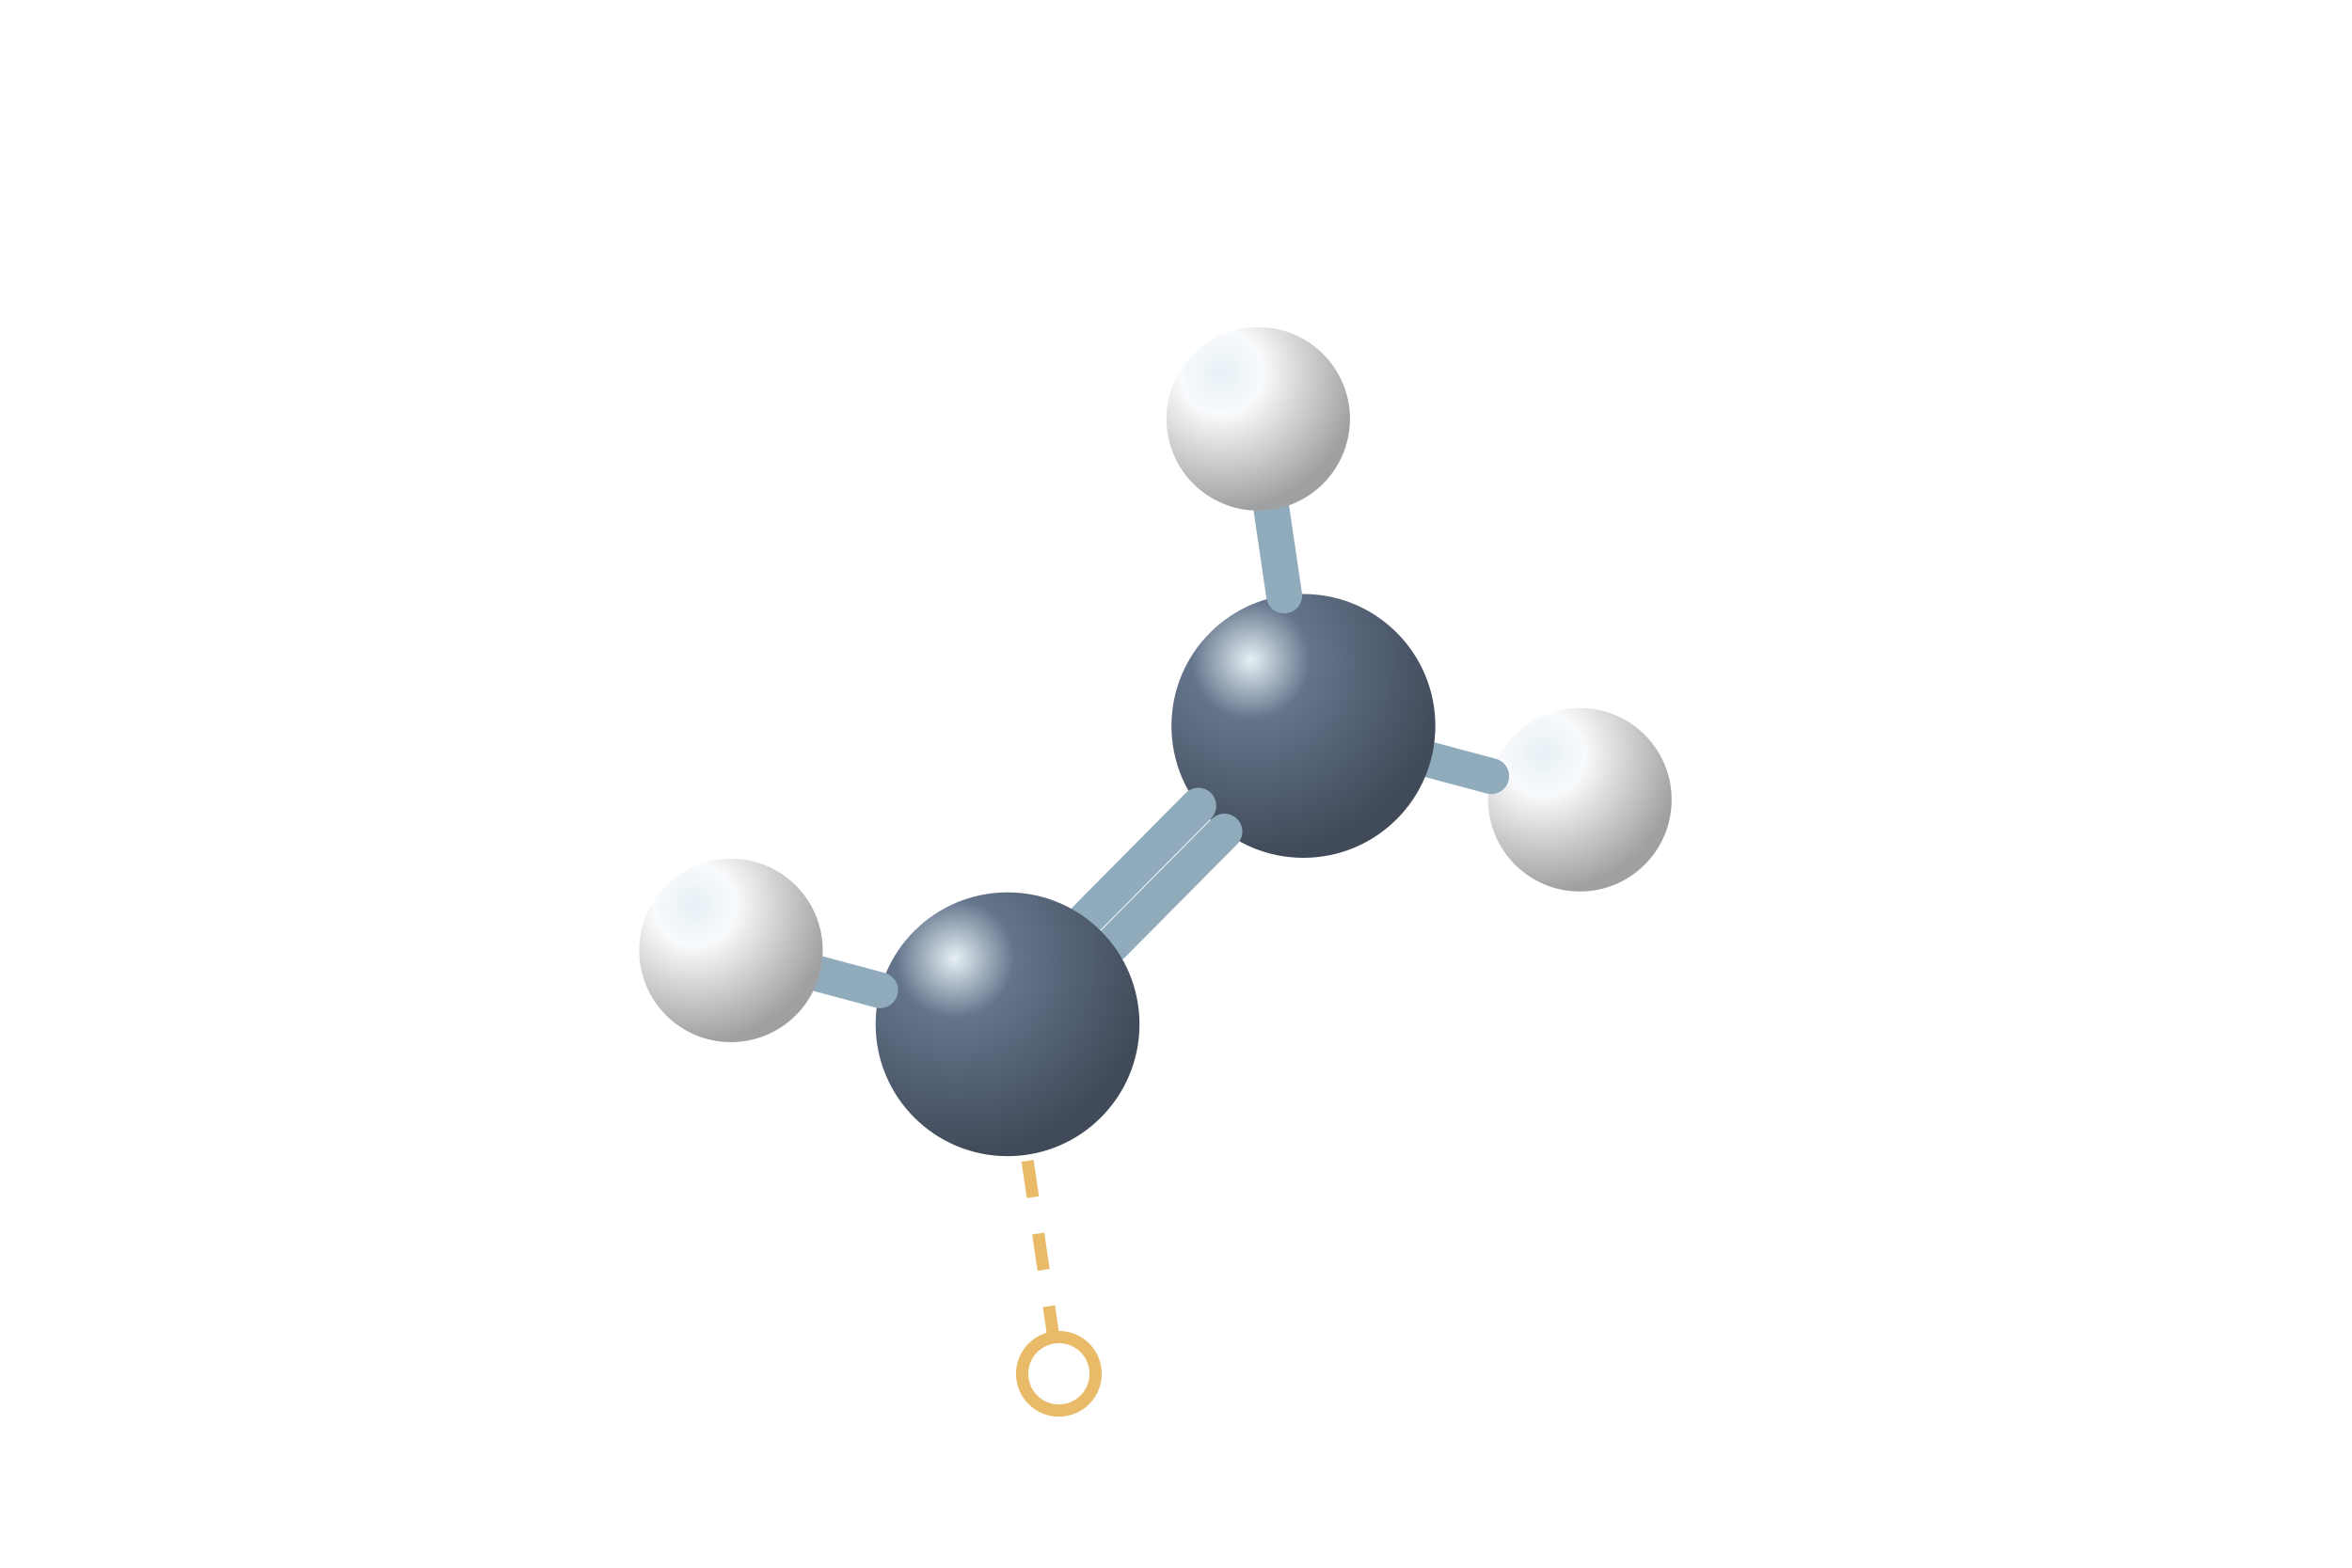
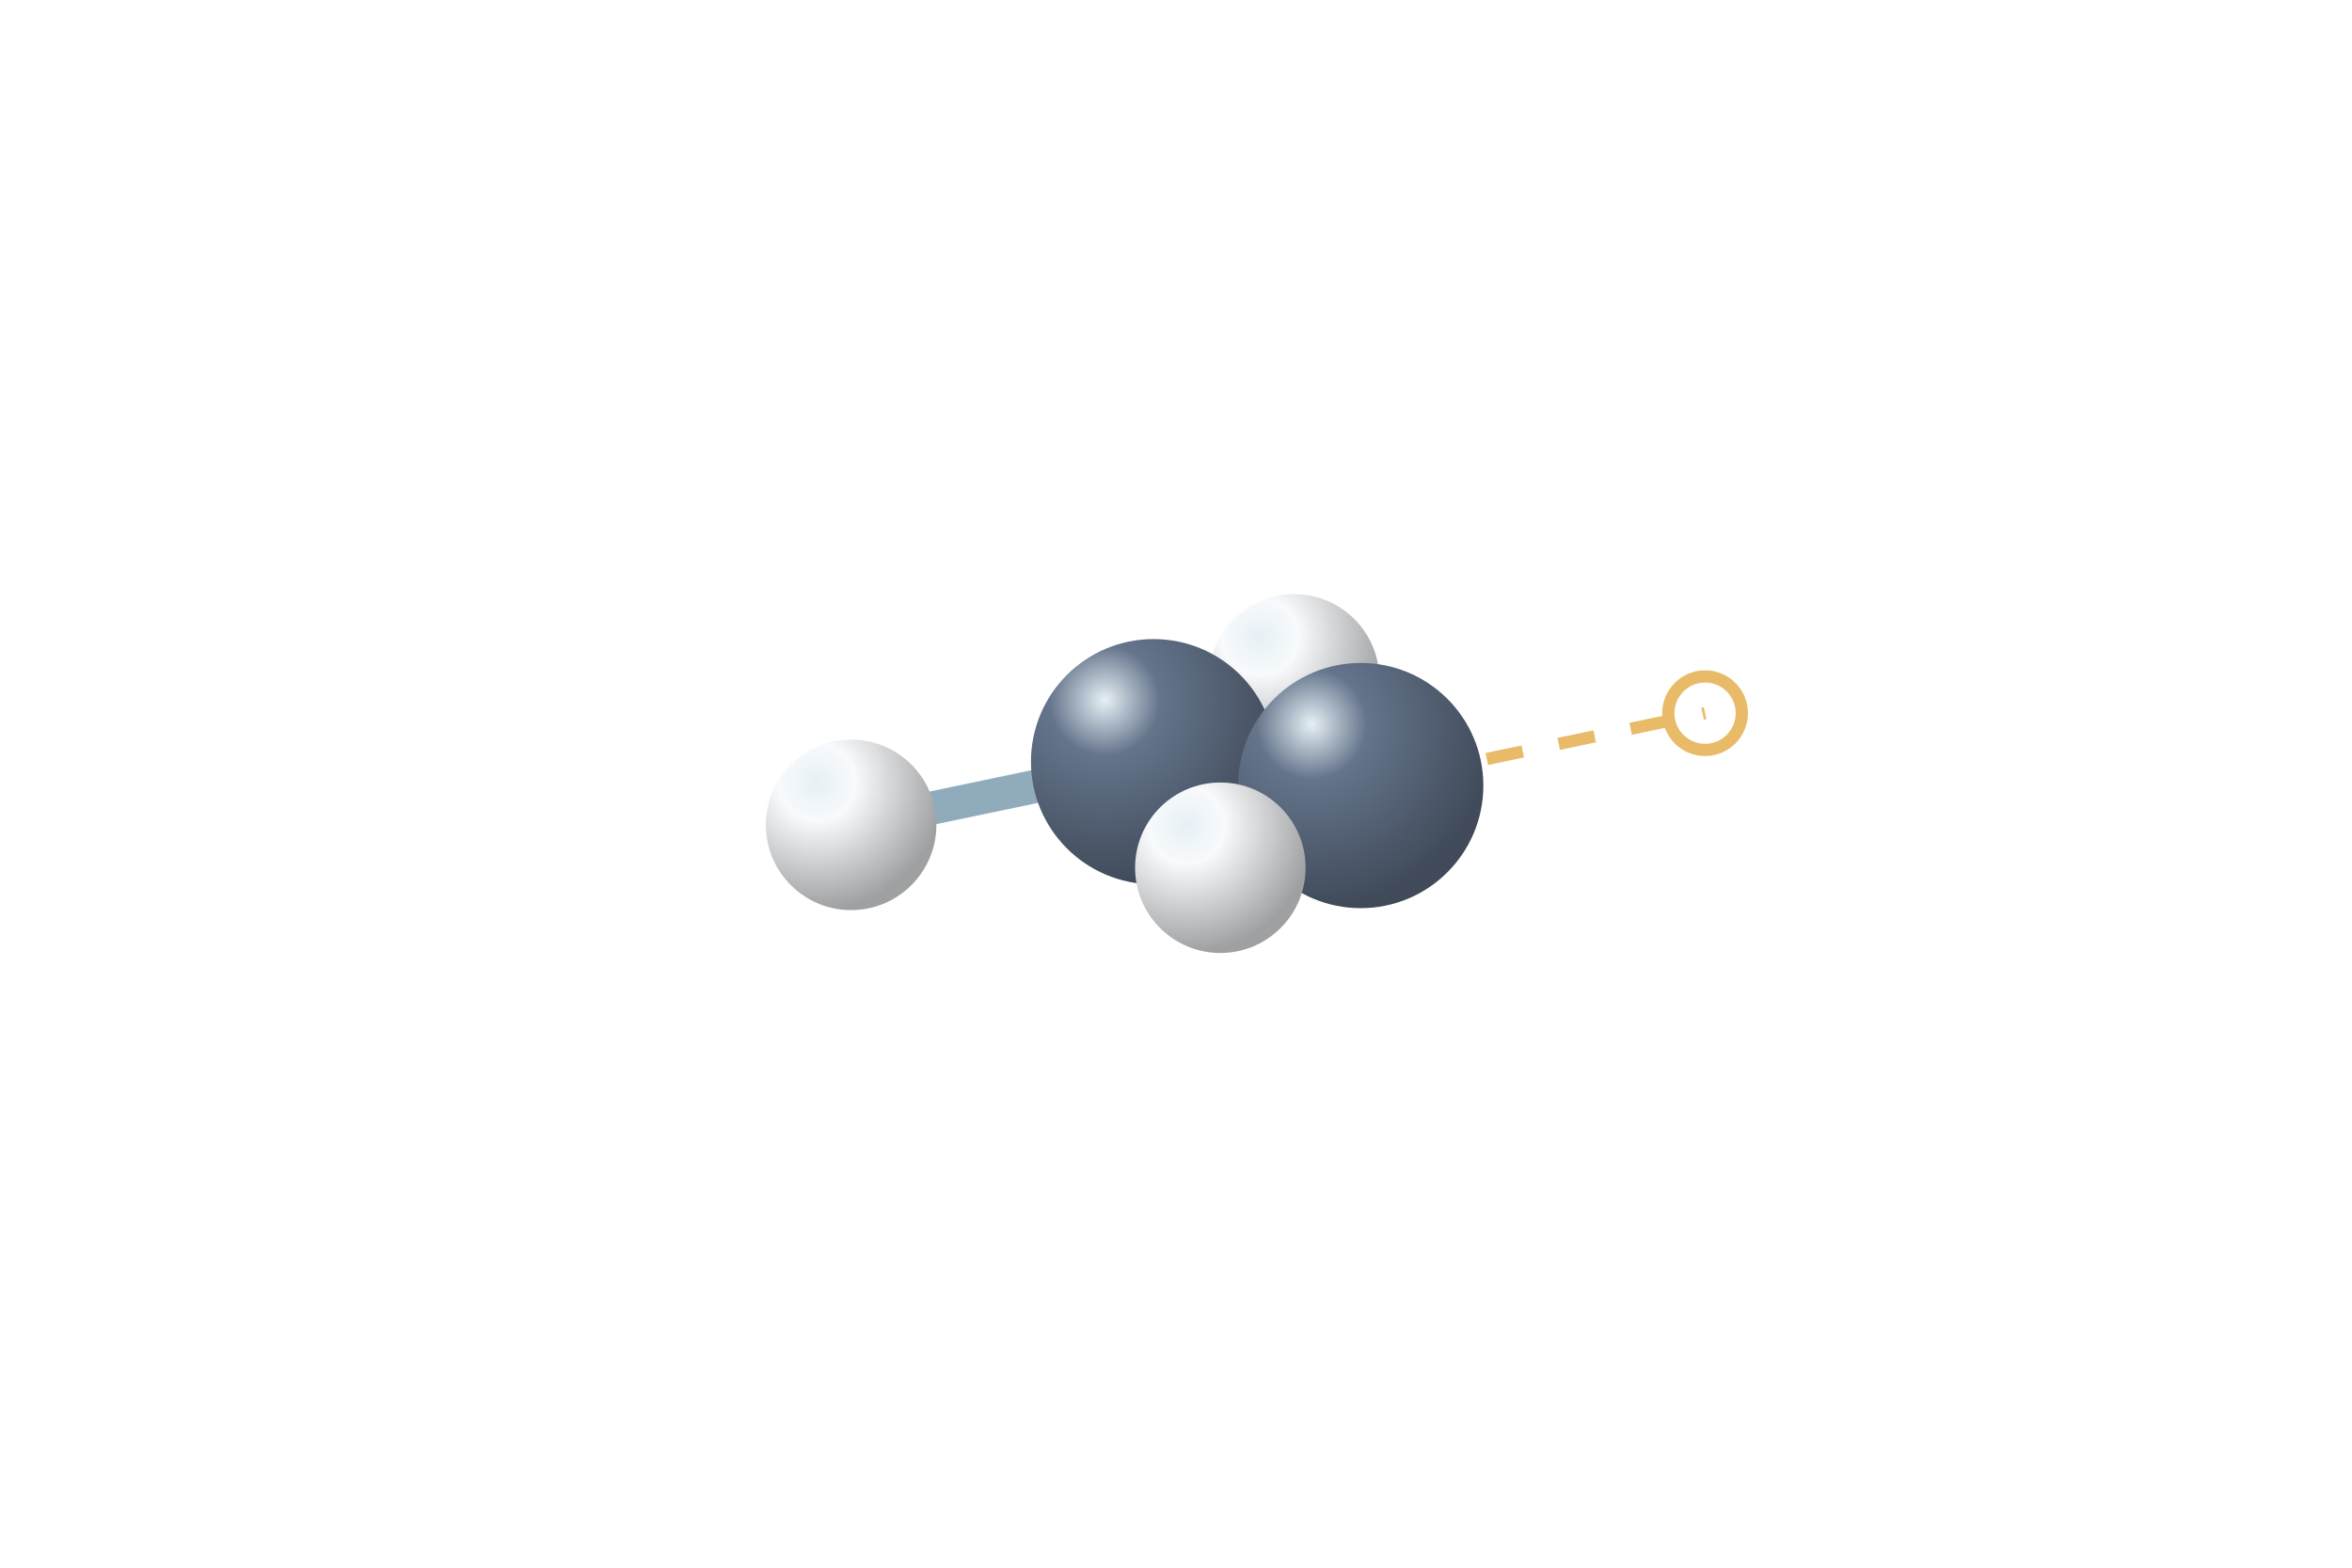
- <svg xmlns="http://www.w3.org/2000/svg" viewBox="0 0 192 128">
+ <svg xmlns="http://www.w3.org/2000/svg" data-canonical-part-view="true" data-part-view-pitch="-1.308997" data-part-view-yaw="5.497787" data-part-view-roll="2.094395" viewBox="0 0 192 128">
  <defs>
    <radialGradient id="C" cx="30%" cy="25%" r="75%">
      <stop stop-color="#e6f0f5" />
      <stop offset=".3" stop-color="#64748b" />
      <stop offset="1" stop-color="#404a59" />
    </radialGradient>
    <radialGradient id="H" cx="30%" cy="25%" r="75%">
      <stop stop-color="#e6f0f5" />
      <stop offset=".3" stop-color="#f8fafc" />
      <stop offset="1" stop-color="#9fa0a1" />
    </radialGradient>
  </defs>
-   <circle cx="128.97" cy="65.3" r="7.49" fill="url(#H)" />
-   <path d="M116.8 62.05L121.73 63.37" stroke="#90acbc" stroke-width="2.93" stroke-linecap="round" />
-   <circle cx="86.44" cy="112.17" r="3" fill="none" stroke="#e9bb69" />
-   <path d="M83.88 94.78L86.44 112.17" stroke="#e9bb69" stroke-dasharray="3 3" />
-   <circle cx="106.4" cy="59.27" r="10.77" fill="url(#C)" />
-   <path d="M88.69 75L97.82 65.79" stroke="#90acbc" stroke-width="2.93" stroke-linecap="round" />
-   <path d="M90.82 77.11L99.95 67.9" stroke="#90acbc" stroke-width="2.93" stroke-linecap="round" />
-   <path d="M104.83 48.62L103.8 41.61" stroke="#90acbc" stroke-width="2.93" stroke-linecap="round" />
-   <circle cx="82.25" cy="83.63" r="10.77" fill="url(#C)" />
-   <circle cx="102.71" cy="34.2" r="7.49" fill="url(#H)" />
-   <path d="M71.84 80.85L66.91 79.53" stroke="#90acbc" stroke-width="2.93" stroke-linecap="round" />
-   <circle cx="59.67" cy="77.6" r="7.49" fill="url(#H)" />
+   <circle data-atom-index="4" cx="105.64" cy="55.47" r="6.96" fill="url(#H)" />
+   <path d="M84.38 64.24L76.3 65.93" stroke="#90acbc" stroke-width="2.72" stroke-linecap="round" />
+   <circle data-atom-index="1" cx="94.17" cy="62.19" r="10.01" fill="url(#C)" />
+   <circle data-atom-index="3" cx="69.48" cy="67.35" r="6.96" fill="url(#H)" />
+   <circle data-attachment-marker="true" data-port-index="0" cx="139.19" cy="58.23" r="3" fill="none" stroke="#e9bb69" />
+   <path data-attachment-ray="true" data-port-index="0" d="M121.37 61.97L139.19 58.23" stroke="#e9bb69" stroke-dasharray="3 3" />
+   <circle data-atom-index="0" cx="111.08" cy="64.14" r="10.01" fill="url(#C)" />
+   <circle data-atom-index="2" cx="99.62" cy="70.85" r="6.96" fill="url(#H)" />
</svg>
